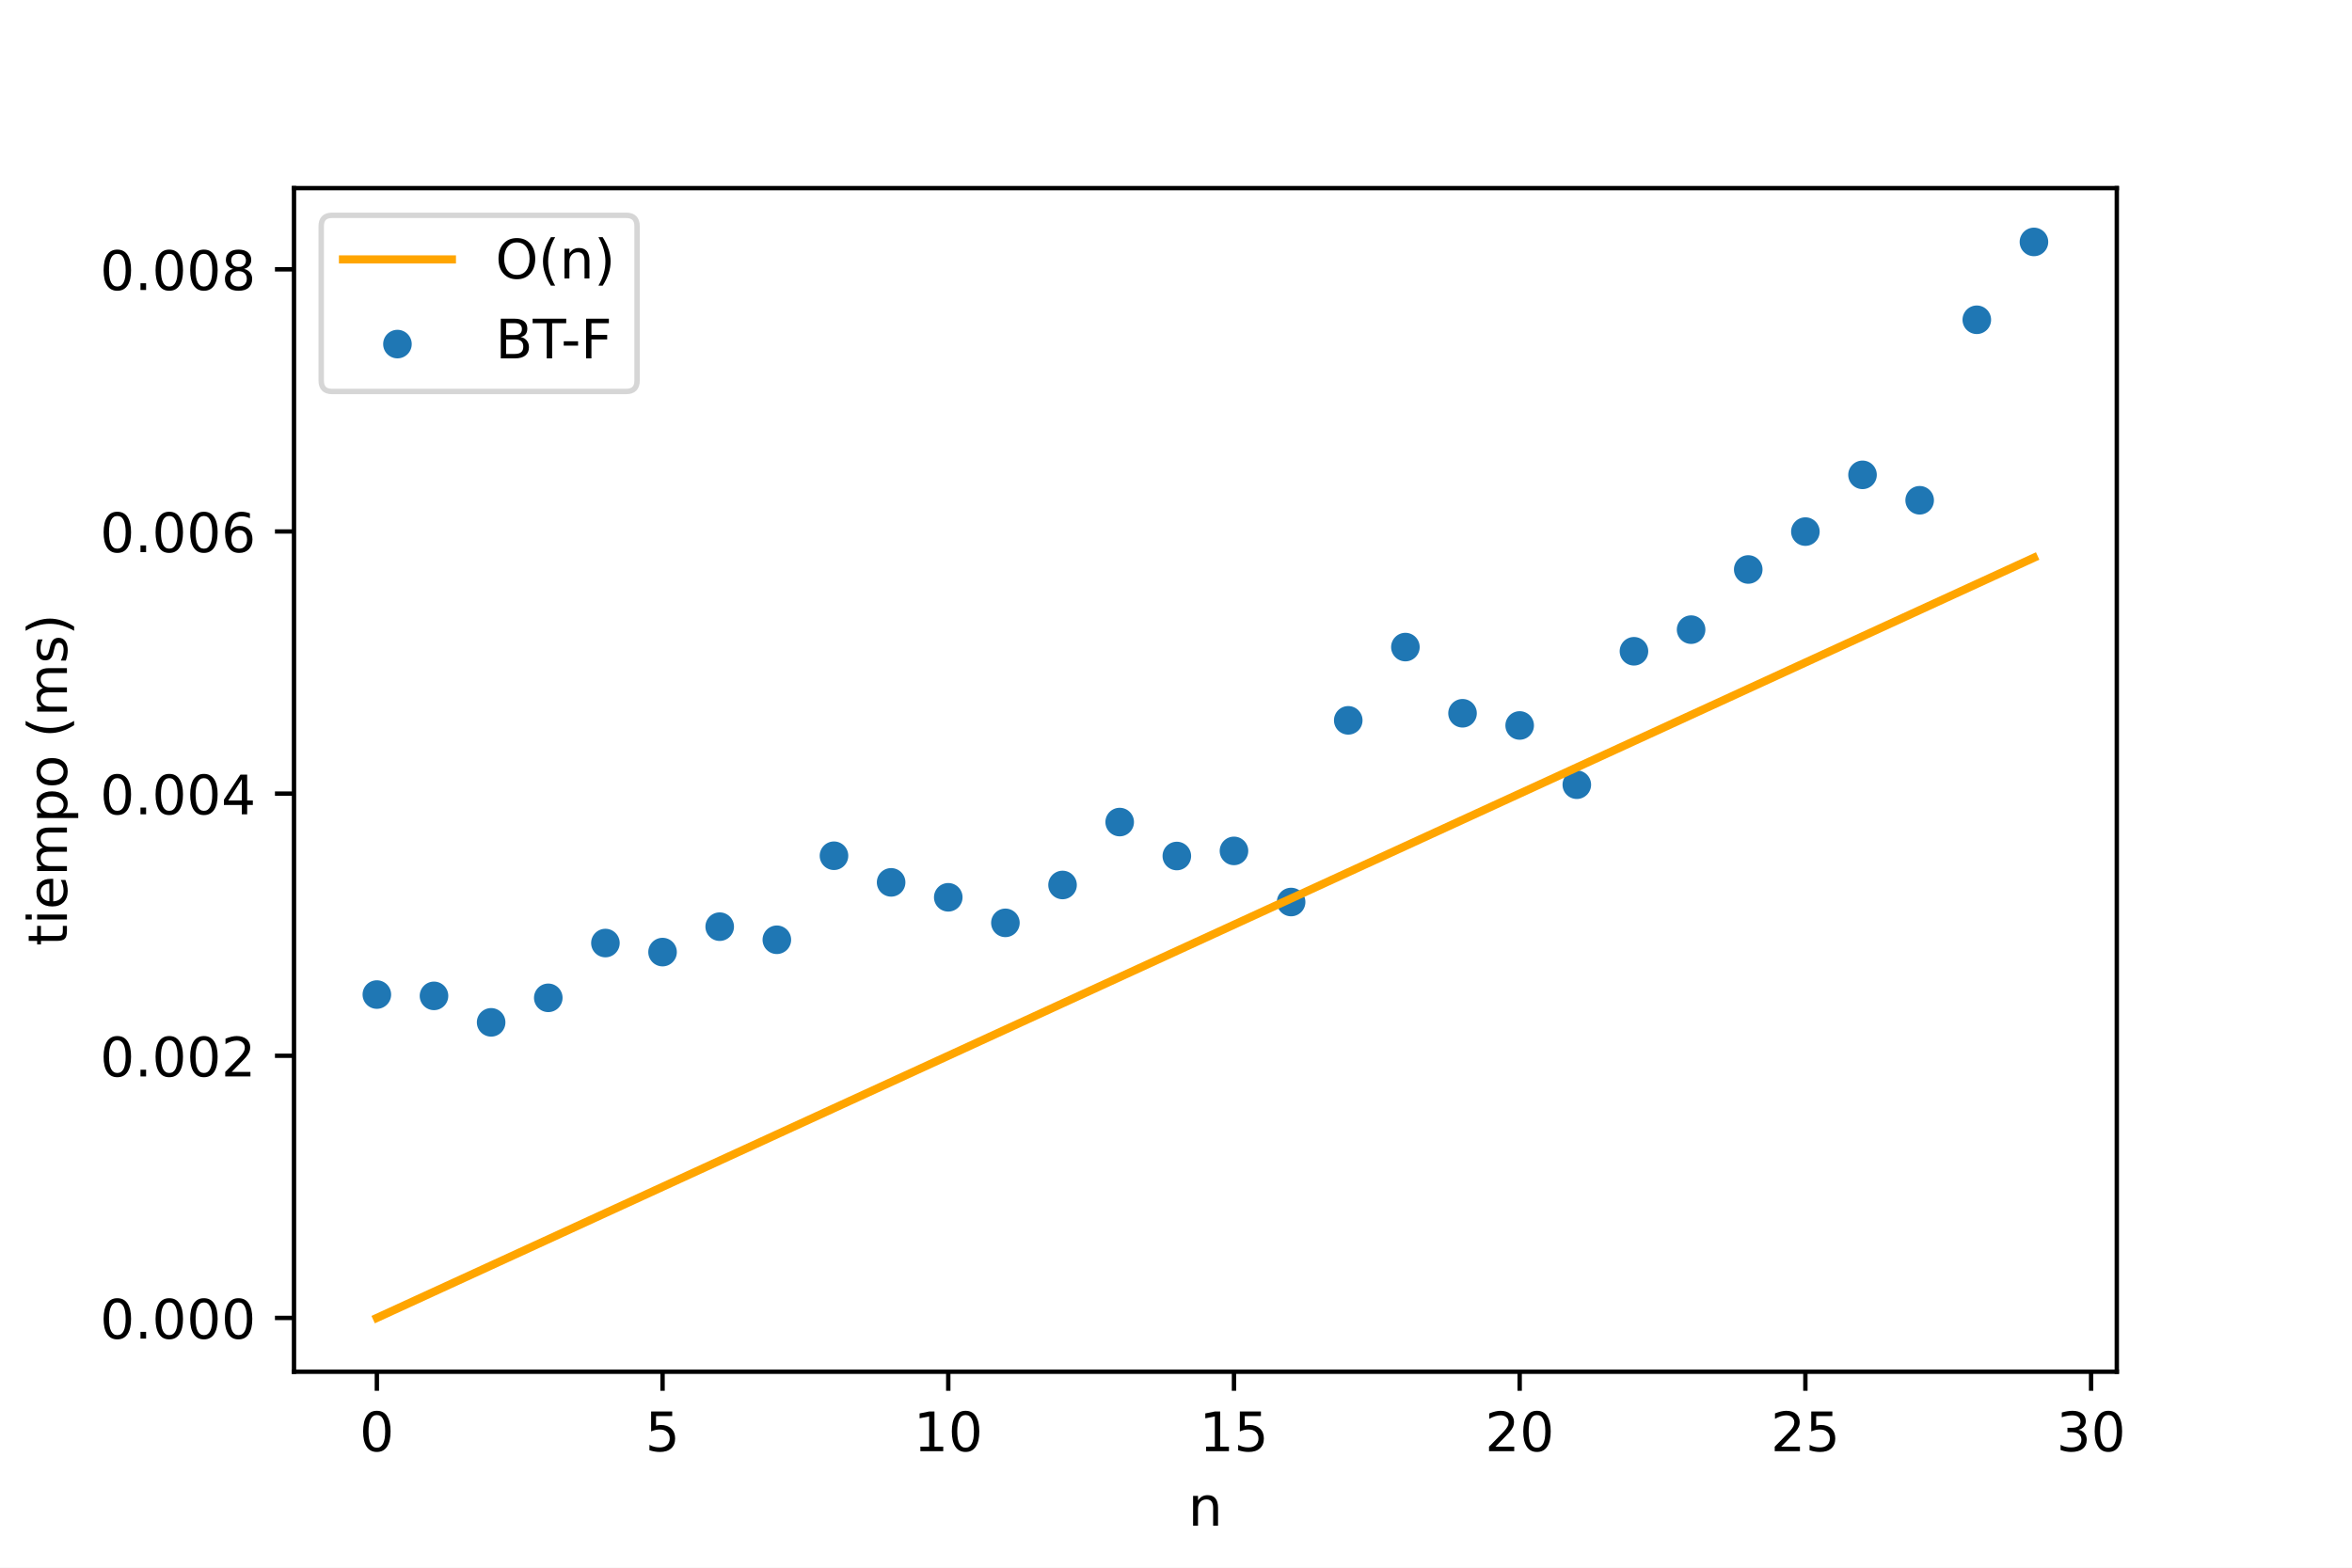
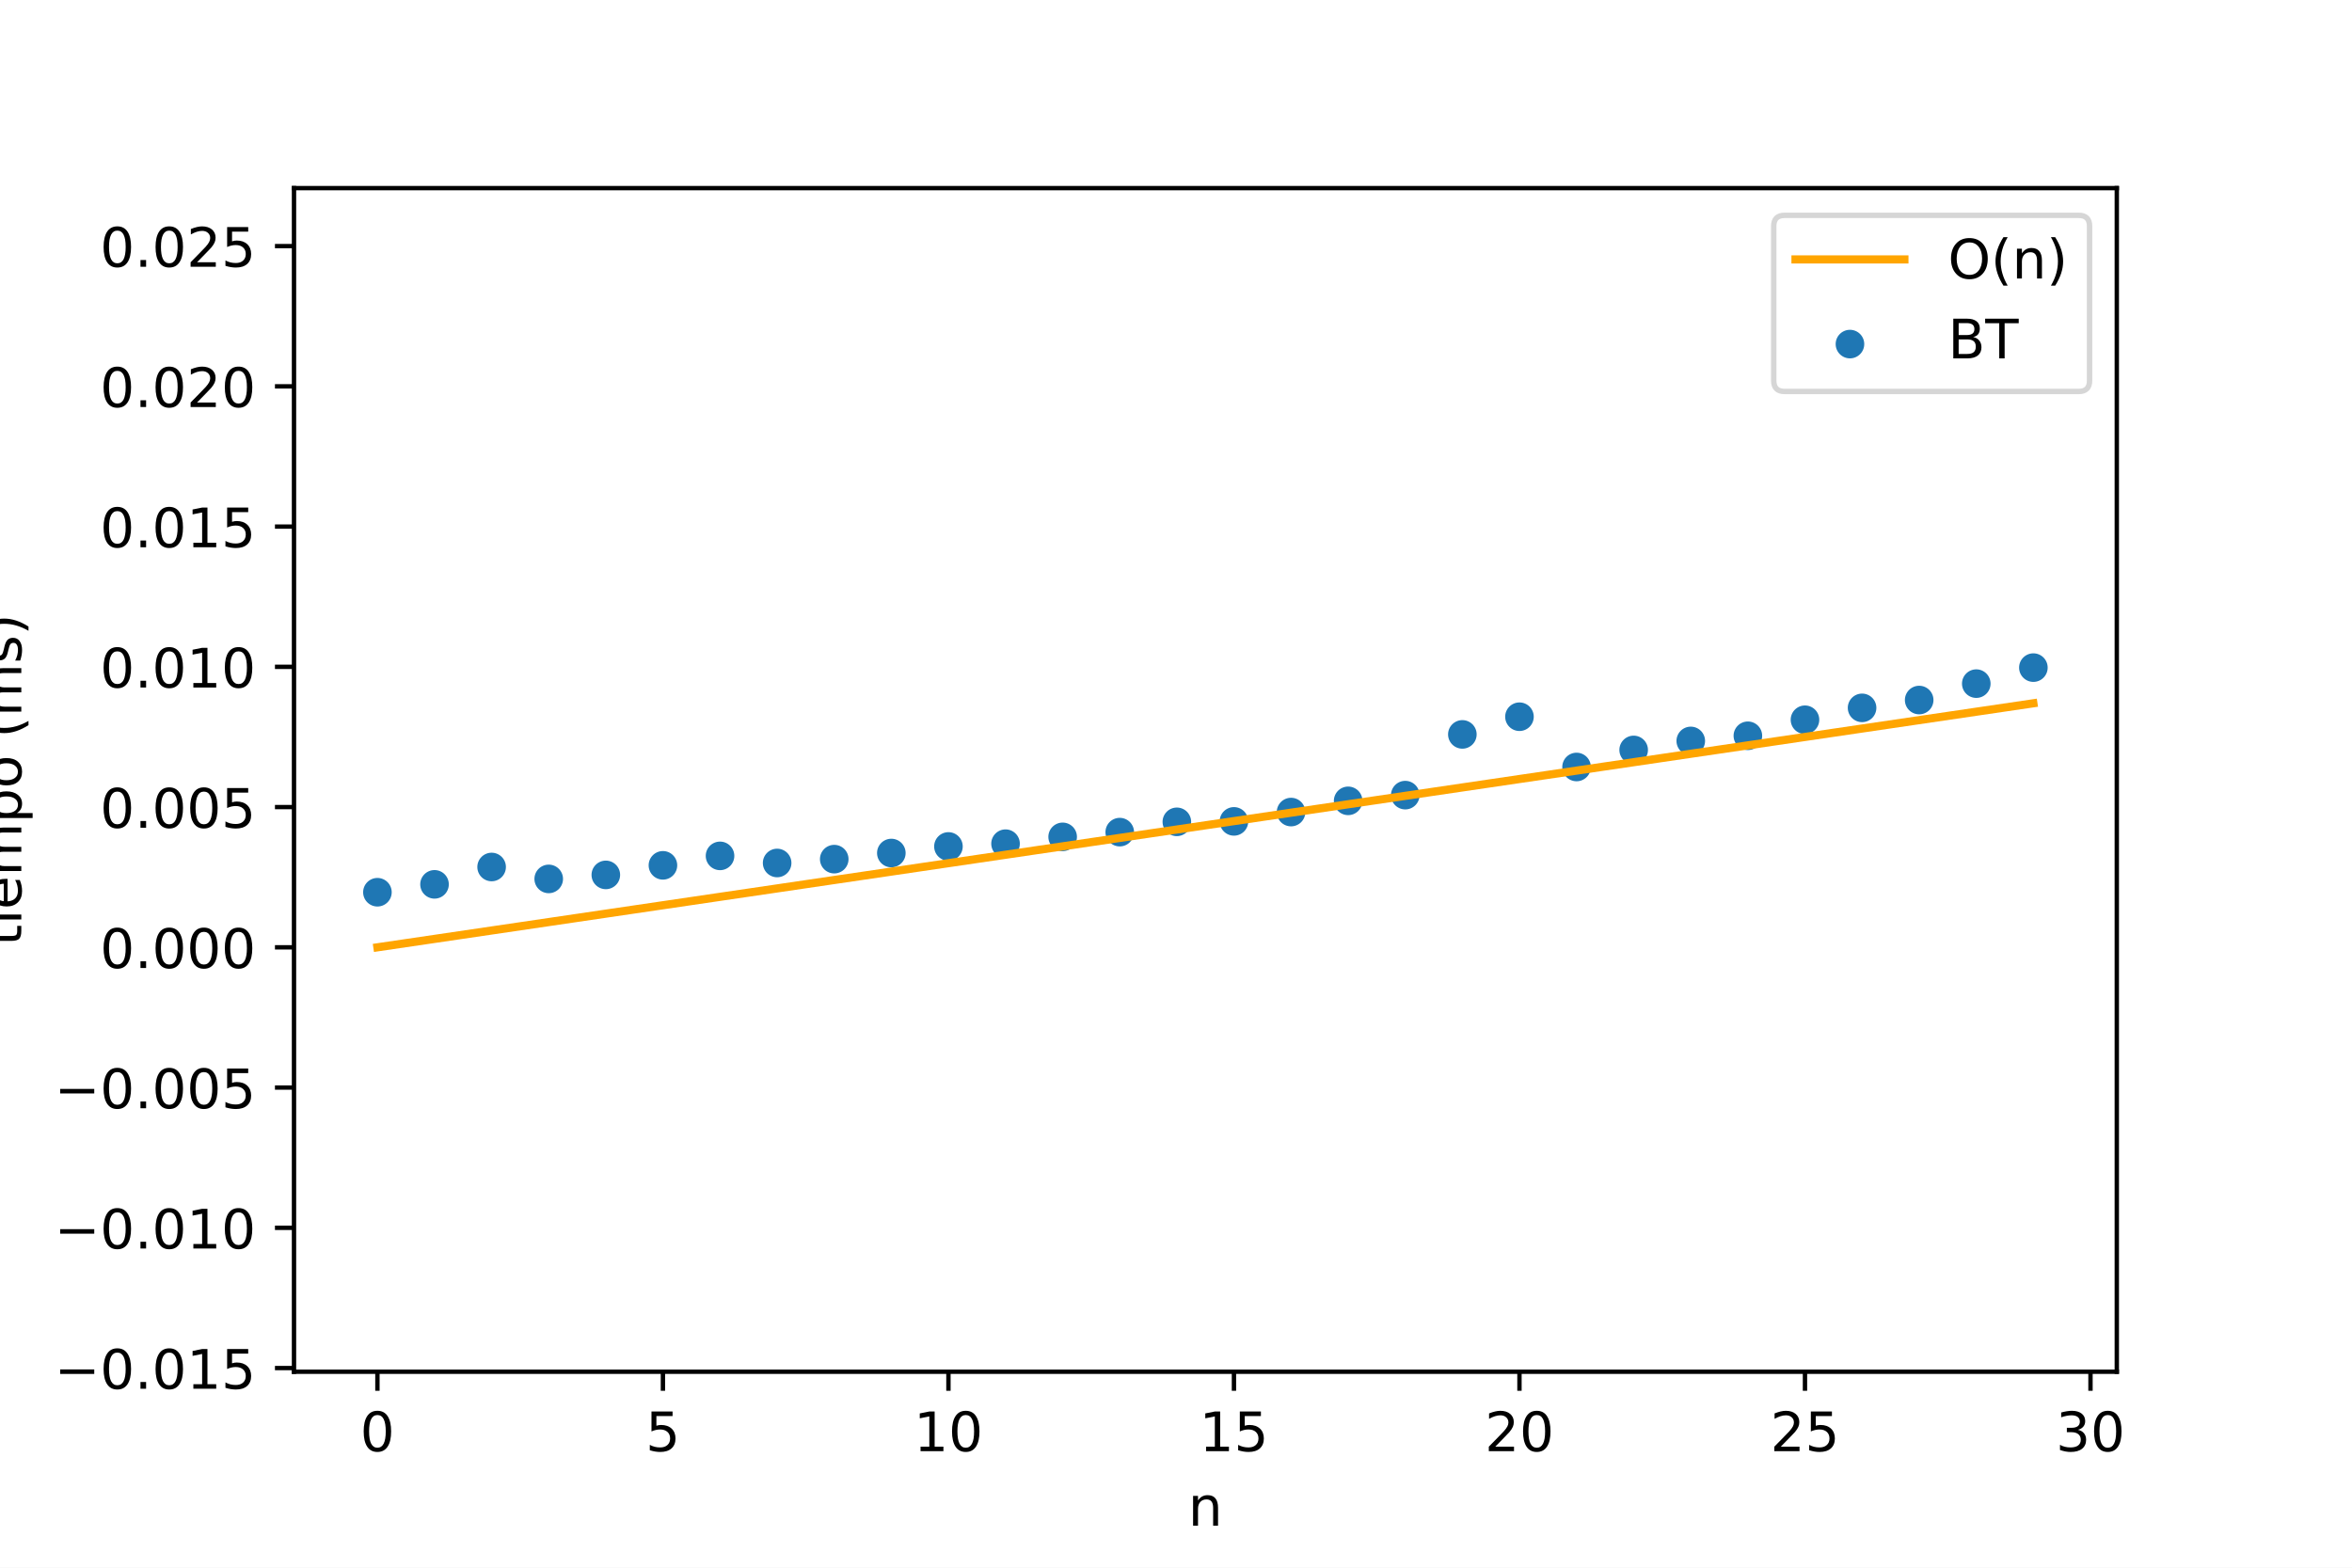
<svg xmlns="http://www.w3.org/2000/svg" xmlns:xlink="http://www.w3.org/1999/xlink" height="288pt" version="1.1" viewBox="0 0 432 288" width="432pt">
  <defs>
    <style type="text/css">
*{stroke-linecap:butt;stroke-linejoin:round;}
  </style>
  </defs>
  <g id="figure_1">
    <g id="patch_1">
      <path d="M 0 288  L 432 288  L 432 0  L 0 0  z " style="fill:#ffffff;" />
    </g>
    <g id="axes_1">
      <g id="patch_2">
        <path d="M 54 252  L 388.8 252  L 388.8 34.56  L 54 34.56  z " style="fill:#ffffff;" />
      </g>
      <g id="PathCollection_1">
        <defs>
-           <path d="M 0 3  C 0.796 3 1.559 2.684 2.121 2.121  C 2.684 1.559 3 0.796 3 0  C 3 -0.796 2.684 -1.559 2.121 -2.121  C 1.559 -2.684 0.796 -3 0 -3  C -0.796 -3 -1.559 -2.684 -2.121 -2.121  C -2.684 -1.559 -3 -0.796 -3 0  C -3 0.796 -2.684 1.559 -2.121 2.121  C -1.559 2.684 -0.796 3 0 3  z " id="mbd68d0b96a" style="stroke:#ffffff;stroke-width:0.75;" />
+           <path d="M 0 3  C 0.796 3 1.559 2.684 2.121 2.121  C 2.684 1.559 3 0.796 3 0  C 3 -0.796 2.684 -1.559 2.121 -2.121  C 1.559 -2.684 0.796 -3 0 -3  C -0.796 -3 -1.559 -2.684 -2.121 -2.121  C -2.684 -1.559 -3 -0.796 -3 0  C -3 0.796 -2.684 1.559 -2.121 2.121  C -1.559 2.684 -0.796 3 0 3  z " id="mec6b23de61" style="stroke:#ffffff;stroke-width:0.75;" />
        </defs>
-         <g clip-path="url(#p7d1273a9cf)">
-           <use style="fill:#1f77b4;stroke:#ffffff;stroke-width:0.75;" x="69.218" xlink:href="#mbd68d0b96a" y="182.711" />
-           <use style="fill:#1f77b4;stroke:#ffffff;stroke-width:0.75;" x="79.713" xlink:href="#mbd68d0b96a" y="182.952" />
-           <use style="fill:#1f77b4;stroke:#ffffff;stroke-width:0.75;" x="90.209" xlink:href="#mbd68d0b96a" y="187.816" />
-           <use style="fill:#1f77b4;stroke:#ffffff;stroke-width:0.75;" x="100.704" xlink:href="#mbd68d0b96a" y="183.313" />
-           <use style="fill:#1f77b4;stroke:#ffffff;stroke-width:0.75;" x="111.199" xlink:href="#mbd68d0b96a" y="173.248" />
-           <use style="fill:#1f77b4;stroke:#ffffff;stroke-width:0.75;" x="121.695" xlink:href="#mbd68d0b96a" y="174.909" />
-           <use style="fill:#1f77b4;stroke:#ffffff;stroke-width:0.75;" x="132.19" xlink:href="#mbd68d0b96a" y="170.238" />
-           <use style="fill:#1f77b4;stroke:#ffffff;stroke-width:0.75;" x="142.685" xlink:href="#mbd68d0b96a" y="172.646" />
-           <use style="fill:#1f77b4;stroke:#ffffff;stroke-width:0.75;" x="153.181" xlink:href="#mbd68d0b96a" y="157.21" />
-           <use style="fill:#1f77b4;stroke:#ffffff;stroke-width:0.75;" x="163.676" xlink:href="#mbd68d0b96a" y="162.099" />
-           <use style="fill:#1f77b4;stroke:#ffffff;stroke-width:0.75;" x="174.171" xlink:href="#mbd68d0b96a" y="164.844" />
-           <use style="fill:#1f77b4;stroke:#ffffff;stroke-width:0.75;" x="184.666" xlink:href="#mbd68d0b96a" y="169.539" />
-           <use style="fill:#1f77b4;stroke:#ffffff;stroke-width:0.75;" x="195.162" xlink:href="#mbd68d0b96a" y="162.58" />
-           <use style="fill:#1f77b4;stroke:#ffffff;stroke-width:0.75;" x="205.657" xlink:href="#mbd68d0b96a" y="151.022" />
-           <use style="fill:#1f77b4;stroke:#ffffff;stroke-width:0.75;" x="216.152" xlink:href="#mbd68d0b96a" y="157.258" />
-           <use style="fill:#1f77b4;stroke:#ffffff;stroke-width:0.75;" x="226.648" xlink:href="#mbd68d0b96a" y="156.319" />
-           <use style="fill:#1f77b4;stroke:#ffffff;stroke-width:0.75;" x="237.143" xlink:href="#mbd68d0b96a" y="165.711" />
-           <use style="fill:#1f77b4;stroke:#ffffff;stroke-width:0.75;" x="247.638" xlink:href="#mbd68d0b96a" y="132.336" />
-           <use style="fill:#1f77b4;stroke:#ffffff;stroke-width:0.75;" x="258.134" xlink:href="#mbd68d0b96a" y="118.875" />
-           <use style="fill:#1f77b4;stroke:#ffffff;stroke-width:0.75;" x="268.629" xlink:href="#mbd68d0b96a" y="131.035" />
-           <use style="fill:#1f77b4;stroke:#ffffff;stroke-width:0.75;" x="279.124" xlink:href="#mbd68d0b96a" y="133.275" />
-           <use style="fill:#1f77b4;stroke:#ffffff;stroke-width:0.75;" x="289.619" xlink:href="#mbd68d0b96a" y="144.159" />
-           <use style="fill:#1f77b4;stroke:#ffffff;stroke-width:0.75;" x="300.115" xlink:href="#mbd68d0b96a" y="119.645" />
-           <use style="fill:#1f77b4;stroke:#ffffff;stroke-width:0.75;" x="310.61" xlink:href="#mbd68d0b96a" y="115.672" />
-           <use style="fill:#1f77b4;stroke:#ffffff;stroke-width:0.75;" x="321.105" xlink:href="#mbd68d0b96a" y="104.62" />
-           <use style="fill:#1f77b4;stroke:#ffffff;stroke-width:0.75;" x="331.601" xlink:href="#mbd68d0b96a" y="97.66" />
-           <use style="fill:#1f77b4;stroke:#ffffff;stroke-width:0.75;" x="342.096" xlink:href="#mbd68d0b96a" y="87.234" />
-           <use style="fill:#1f77b4;stroke:#ffffff;stroke-width:0.75;" x="352.591" xlink:href="#mbd68d0b96a" y="91.905" />
-           <use style="fill:#1f77b4;stroke:#ffffff;stroke-width:0.75;" x="363.087" xlink:href="#mbd68d0b96a" y="58.747" />
-           <use style="fill:#1f77b4;stroke:#ffffff;stroke-width:0.75;" x="373.582" xlink:href="#mbd68d0b96a" y="44.444" />
+         <g clip-path="url(#p355bd112a3)">
+           <use style="fill:#1f77b4;stroke:#ffffff;stroke-width:0.75;" x="69.322" xlink:href="#mec6b23de61" y="163.912" />
+           <use style="fill:#1f77b4;stroke:#ffffff;stroke-width:0.75;" x="79.81" xlink:href="#mec6b23de61" y="162.464" />
+           <use style="fill:#1f77b4;stroke:#ffffff;stroke-width:0.75;" x="90.298" xlink:href="#mec6b23de61" y="159.275" />
+           <use style="fill:#1f77b4;stroke:#ffffff;stroke-width:0.75;" x="100.786" xlink:href="#mec6b23de61" y="161.465" />
+           <use style="fill:#1f77b4;stroke:#ffffff;stroke-width:0.75;" x="111.274" xlink:href="#mec6b23de61" y="160.728" />
+           <use style="fill:#1f77b4;stroke:#ffffff;stroke-width:0.75;" x="121.762" xlink:href="#mec6b23de61" y="158.971" />
+           <use style="fill:#1f77b4;stroke:#ffffff;stroke-width:0.75;" x="132.251" xlink:href="#mec6b23de61" y="157.234" />
+           <use style="fill:#1f77b4;stroke:#ffffff;stroke-width:0.75;" x="142.739" xlink:href="#mec6b23de61" y="158.538" />
+           <use style="fill:#1f77b4;stroke:#ffffff;stroke-width:0.75;" x="153.227" xlink:href="#mec6b23de61" y="157.832" />
+           <use style="fill:#1f77b4;stroke:#ffffff;stroke-width:0.75;" x="163.715" xlink:href="#mec6b23de61" y="156.709" />
+           <use style="fill:#1f77b4;stroke:#ffffff;stroke-width:0.75;" x="174.203" xlink:href="#mec6b23de61" y="155.503" />
+           <use style="fill:#1f77b4;stroke:#ffffff;stroke-width:0.75;" x="184.691" xlink:href="#mec6b23de61" y="154.993" />
+           <use style="fill:#1f77b4;stroke:#ffffff;stroke-width:0.75;" x="195.18" xlink:href="#mec6b23de61" y="153.74" />
+           <use style="fill:#1f77b4;stroke:#ffffff;stroke-width:0.75;" x="205.668" xlink:href="#mec6b23de61" y="152.87" />
+           <use style="fill:#1f77b4;stroke:#ffffff;stroke-width:0.75;" x="216.156" xlink:href="#mec6b23de61" y="150.978" />
+           <use style="fill:#1f77b4;stroke:#ffffff;stroke-width:0.75;" x="226.644" xlink:href="#mec6b23de61" y="150.896" />
+           <use style="fill:#1f77b4;stroke:#ffffff;stroke-width:0.75;" x="237.132" xlink:href="#mec6b23de61" y="149.185" />
+           <use style="fill:#1f77b4;stroke:#ffffff;stroke-width:0.75;" x="247.62" xlink:href="#mec6b23de61" y="147.124" />
+           <use style="fill:#1f77b4;stroke:#ffffff;stroke-width:0.75;" x="258.109" xlink:href="#mec6b23de61" y="146.073" />
+           <use style="fill:#1f77b4;stroke:#ffffff;stroke-width:0.75;" x="268.597" xlink:href="#mec6b23de61" y="134.917" />
+           <use style="fill:#1f77b4;stroke:#ffffff;stroke-width:0.75;" x="279.085" xlink:href="#mec6b23de61" y="131.67" />
+           <use style="fill:#1f77b4;stroke:#ffffff;stroke-width:0.75;" x="289.573" xlink:href="#mec6b23de61" y="140.904" />
+           <use style="fill:#1f77b4;stroke:#ffffff;stroke-width:0.75;" x="300.061" xlink:href="#mec6b23de61" y="137.772" />
+           <use style="fill:#1f77b4;stroke:#ffffff;stroke-width:0.75;" x="310.549" xlink:href="#mec6b23de61" y="136.117" />
+           <use style="fill:#1f77b4;stroke:#ffffff;stroke-width:0.75;" x="321.038" xlink:href="#mec6b23de61" y="135.169" />
+           <use style="fill:#1f77b4;stroke:#ffffff;stroke-width:0.75;" x="331.526" xlink:href="#mec6b23de61" y="132.227" />
+           <use style="fill:#1f77b4;stroke:#ffffff;stroke-width:0.75;" x="342.014" xlink:href="#mec6b23de61" y="130.042" />
+           <use style="fill:#1f77b4;stroke:#ffffff;stroke-width:0.75;" x="352.502" xlink:href="#mec6b23de61" y="128.604" />
+           <use style="fill:#1f77b4;stroke:#ffffff;stroke-width:0.75;" x="362.99" xlink:href="#mec6b23de61" y="125.59" />
+           <use style="fill:#1f77b4;stroke:#ffffff;stroke-width:0.75;" x="373.478" xlink:href="#mec6b23de61" y="122.648" />
        </g>
      </g>
      <g id="matplotlib.axis_1">
        <g id="xtick_1">
          <g id="line2d_1">
            <defs>
-               <path d="M 0 0  L 0 3.5  " id="mdf048f80eb" style="stroke:#000000;stroke-width:0.8;" />
-             </defs>
-             <g>
-               <use style="stroke:#000000;stroke-width:0.8;" x="69.218" xlink:href="#mdf048f80eb" y="252" />
+               <path d="M 0 0  L 0 3.5  " id="m0ef88d73d8" style="stroke:#000000;stroke-width:0.8;" />
+             </defs>
+             <g>
+               <use style="stroke:#000000;stroke-width:0.8;" x="69.322" xlink:href="#m0ef88d73d8" y="252" />
            </g>
          </g>
          <g id="text_1">
            <defs>
              <path d="M 31.781 66.406  Q 24.172 66.406 20.328 58.906  Q 16.5 51.422 16.5 36.375  Q 16.5 21.391 20.328 13.891  Q 24.172 6.391 31.781 6.391  Q 39.453 6.391 43.281 13.891  Q 47.125 21.391 47.125 36.375  Q 47.125 51.422 43.281 58.906  Q 39.453 66.406 31.781 66.406  z M 31.781 74.219  Q 44.047 74.219 50.516 64.516  Q 56.984 54.828 56.984 36.375  Q 56.984 17.969 50.516 8.266  Q 44.047 -1.422 31.781 -1.422  Q 19.531 -1.422 13.062 8.266  Q 6.594 17.969 6.594 36.375  Q 6.594 54.828 13.062 64.516  Q 19.531 74.219 31.781 74.219  z " id="DejaVuSans-48" />
            </defs>
-             <g transform="translate(66.03693 266.5984)scale(0.1 -0.1)">
+             <g transform="translate(66.14031 266.5984)scale(0.1 -0.1)">
              <use xlink:href="#DejaVuSans-48" />
            </g>
          </g>
        </g>
        <g id="xtick_2">
          <g id="line2d_2">
            <g>
-               <use style="stroke:#000000;stroke-width:0.8;" x="121.695" xlink:href="#mdf048f80eb" y="252" />
+               <use style="stroke:#000000;stroke-width:0.8;" x="121.762" xlink:href="#m0ef88d73d8" y="252" />
            </g>
          </g>
          <g id="text_2">
            <defs>
              <path d="M 10.797 72.906  L 49.516 72.906  L 49.516 64.594  L 19.828 64.594  L 19.828 46.734  Q 21.969 47.469 24.109 47.828  Q 26.266 48.188 28.422 48.188  Q 40.625 48.188 47.75 41.5  Q 54.891 34.812 54.891 23.391  Q 54.891 11.625 47.562 5.094  Q 40.234 -1.422 26.906 -1.422  Q 22.312 -1.422 17.547 -0.641  Q 12.797 0.141 7.719 1.703  L 7.719 11.625  Q 12.109 9.234 16.797 8.062  Q 21.484 6.891 26.703 6.891  Q 35.156 6.891 40.078 11.328  Q 45.016 15.766 45.016 23.391  Q 45.016 31 40.078 35.438  Q 35.156 39.891 26.703 39.891  Q 22.75 39.891 18.812 39.016  Q 14.891 38.141 10.797 36.281  z " id="DejaVuSans-53" />
            </defs>
-             <g transform="translate(118.5134 266.5984)scale(0.1 -0.1)">
+             <g transform="translate(118.5812 266.5984)scale(0.1 -0.1)">
              <use xlink:href="#DejaVuSans-53" />
            </g>
          </g>
        </g>
        <g id="xtick_3">
          <g id="line2d_3">
            <g>
-               <use style="stroke:#000000;stroke-width:0.8;" x="174.171" xlink:href="#mdf048f80eb" y="252" />
+               <use style="stroke:#000000;stroke-width:0.8;" x="174.203" xlink:href="#m0ef88d73d8" y="252" />
            </g>
          </g>
          <g id="text_3">
            <defs>
              <path d="M 12.406 8.297  L 28.516 8.297  L 28.516 63.922  L 10.984 60.406  L 10.984 69.391  L 28.422 72.906  L 38.281 72.906  L 38.281 8.297  L 54.391 8.297  L 54.391 0  L 12.406 0  z " id="DejaVuSans-49" />
            </defs>
-             <g transform="translate(167.8087 266.5984)scale(0.1 -0.1)">
+             <g transform="translate(167.8407 266.5984)scale(0.1 -0.1)">
              <use xlink:href="#DejaVuSans-49" />
              <use x="63.623" xlink:href="#DejaVuSans-48" />
            </g>
          </g>
        </g>
        <g id="xtick_4">
          <g id="line2d_4">
            <g>
-               <use style="stroke:#000000;stroke-width:0.8;" x="226.648" xlink:href="#mdf048f80eb" y="252" />
+               <use style="stroke:#000000;stroke-width:0.8;" x="226.644" xlink:href="#m0ef88d73d8" y="252" />
            </g>
          </g>
          <g id="text_4">
-             <g transform="translate(220.2851 266.5984)scale(0.1 -0.1)">
+             <g transform="translate(220.2816 266.5984)scale(0.1 -0.1)">
              <use xlink:href="#DejaVuSans-49" />
              <use x="63.623" xlink:href="#DejaVuSans-53" />
            </g>
          </g>
        </g>
        <g id="xtick_5">
          <g id="line2d_5">
            <g>
-               <use style="stroke:#000000;stroke-width:0.8;" x="279.124" xlink:href="#mdf048f80eb" y="252" />
+               <use style="stroke:#000000;stroke-width:0.8;" x="279.085" xlink:href="#m0ef88d73d8" y="252" />
            </g>
          </g>
          <g id="text_5">
            <defs>
              <path d="M 19.188 8.297  L 53.609 8.297  L 53.609 0  L 7.328 0  L 7.328 8.297  Q 12.938 14.109 22.625 23.891  Q 32.328 33.688 34.812 36.531  Q 39.547 41.844 41.422 45.531  Q 43.312 49.219 43.312 52.781  Q 43.312 58.594 39.234 62.25  Q 35.156 65.922 28.609 65.922  Q 23.969 65.922 18.812 64.312  Q 13.672 62.703 7.812 59.422  L 7.812 69.391  Q 13.766 71.781 18.938 73  Q 24.125 74.219 28.422 74.219  Q 39.75 74.219 46.484 68.547  Q 53.219 62.891 53.219 53.422  Q 53.219 48.922 51.531 44.891  Q 49.859 40.875 45.406 35.406  Q 44.188 33.984 37.641 27.219  Q 31.109 20.453 19.188 8.297  z " id="DejaVuSans-50" />
            </defs>
-             <g transform="translate(272.7616 266.5984)scale(0.1 -0.1)">
+             <g transform="translate(272.7224 266.5984)scale(0.1 -0.1)">
              <use xlink:href="#DejaVuSans-50" />
              <use x="63.623" xlink:href="#DejaVuSans-48" />
            </g>
          </g>
        </g>
        <g id="xtick_6">
          <g id="line2d_6">
            <g>
-               <use style="stroke:#000000;stroke-width:0.8;" x="331.601" xlink:href="#mdf048f80eb" y="252" />
+               <use style="stroke:#000000;stroke-width:0.8;" x="331.526" xlink:href="#m0ef88d73d8" y="252" />
            </g>
          </g>
          <g id="text_6">
-             <g transform="translate(325.2381 266.5984)scale(0.1 -0.1)">
+             <g transform="translate(325.1633 266.5984)scale(0.1 -0.1)">
              <use xlink:href="#DejaVuSans-50" />
              <use x="63.623" xlink:href="#DejaVuSans-53" />
            </g>
          </g>
        </g>
        <g id="xtick_7">
          <g id="line2d_7">
            <g>
-               <use style="stroke:#000000;stroke-width:0.8;" x="384.077" xlink:href="#mdf048f80eb" y="252" />
+               <use style="stroke:#000000;stroke-width:0.8;" x="383.967" xlink:href="#m0ef88d73d8" y="252" />
            </g>
          </g>
          <g id="text_7">
            <defs>
              <path d="M 40.578 39.312  Q 47.656 37.797 51.625 33  Q 55.609 28.219 55.609 21.188  Q 55.609 10.406 48.188 4.484  Q 40.766 -1.422 27.094 -1.422  Q 22.516 -1.422 17.656 -0.516  Q 12.797 0.391 7.625 2.203  L 7.625 11.719  Q 11.719 9.328 16.594 8.109  Q 21.484 6.891 26.812 6.891  Q 36.078 6.891 40.938 10.547  Q 45.797 14.203 45.797 21.188  Q 45.797 27.641 41.281 31.266  Q 36.766 34.906 28.719 34.906  L 20.219 34.906  L 20.219 43.016  L 29.109 43.016  Q 36.375 43.016 40.234 45.922  Q 44.094 48.828 44.094 54.297  Q 44.094 59.906 40.109 62.906  Q 36.141 65.922 28.719 65.922  Q 24.656 65.922 20.016 65.031  Q 15.375 64.156 9.812 62.312  L 9.812 71.094  Q 15.438 72.656 20.344 73.438  Q 25.25 74.219 29.594 74.219  Q 40.828 74.219 47.359 69.109  Q 53.906 64.016 53.906 55.328  Q 53.906 49.266 50.438 45.094  Q 46.969 40.922 40.578 39.312  z " id="DejaVuSans-51" />
            </defs>
-             <g transform="translate(377.7146 266.5984)scale(0.1 -0.1)">
+             <g transform="translate(377.6041 266.5984)scale(0.1 -0.1)">
              <use xlink:href="#DejaVuSans-51" />
              <use x="63.623" xlink:href="#DejaVuSans-48" />
            </g>
          </g>
        </g>
        <g id="text_8">
          <defs>
            <path d="M 54.891 33.016  L 54.891 0  L 45.906 0  L 45.906 32.719  Q 45.906 40.484 42.875 44.328  Q 39.844 48.188 33.797 48.188  Q 26.516 48.188 22.312 43.547  Q 18.109 38.922 18.109 30.906  L 18.109 0  L 9.078 0  L 9.078 54.688  L 18.109 54.688  L 18.109 46.188  Q 21.344 51.125 25.703 53.562  Q 30.078 56 35.797 56  Q 45.219 56 50.047 50.172  Q 54.891 44.344 54.891 33.016  z " id="DejaVuSans-110" />
          </defs>
          <g transform="translate(218.2312 280.2766)scale(0.1 -0.1)">
            <use xlink:href="#DejaVuSans-110" />
          </g>
        </g>
      </g>
      <g id="matplotlib.axis_2">
        <g id="ytick_1">
          <g id="line2d_8">
            <defs>
-               <path d="M 0 0  L -3.5 0  " id="m05067e086c" style="stroke:#000000;stroke-width:0.8;" />
-             </defs>
-             <g>
-               <use style="stroke:#000000;stroke-width:0.8;" x="54" xlink:href="#m05067e086c" y="242.116" />
+               <path d="M 0 0  L -3.5 0  " id="m12989a726f" style="stroke:#000000;stroke-width:0.8;" />
+             </defs>
+             <g>
+               <use style="stroke:#000000;stroke-width:0.8;" x="54" xlink:href="#m12989a726f" y="251.327" />
            </g>
          </g>
          <g id="text_9">
            <defs>
+               <path d="M 10.594 35.5  L 73.188 35.5  L 73.188 27.203  L 10.594 27.203  z " id="DejaVuSans-8722" />
              <path d="M 10.688 12.406  L 21 12.406  L 21 0  L 10.688 0  z " id="DejaVuSans-46" />
            </defs>
-             <g transform="translate(18.37187 245.9156)scale(0.1 -0.1)">
+             <g transform="translate(9.992188 255.1259)scale(0.1 -0.1)">
+               <use xlink:href="#DejaVuSans-8722" />
+               <use x="83.789" xlink:href="#DejaVuSans-48" />
+               <use x="147.412" xlink:href="#DejaVuSans-46" />
+               <use x="179.199" xlink:href="#DejaVuSans-48" />
+               <use x="242.822" xlink:href="#DejaVuSans-49" />
+               <use x="306.445" xlink:href="#DejaVuSans-53" />
+             </g>
+           </g>
+         </g>
+         <g id="ytick_2">
+           <g id="line2d_9">
+             <g>
+               <use style="stroke:#000000;stroke-width:0.8;" x="54" xlink:href="#m12989a726f" y="225.562" />
+             </g>
+           </g>
+           <g id="text_10">
+             <g transform="translate(9.992188 229.3613)scale(0.1 -0.1)">
+               <use xlink:href="#DejaVuSans-8722" />
+               <use x="83.789" xlink:href="#DejaVuSans-48" />
+               <use x="147.412" xlink:href="#DejaVuSans-46" />
+               <use x="179.199" xlink:href="#DejaVuSans-48" />
+               <use x="242.822" xlink:href="#DejaVuSans-49" />
+               <use x="306.445" xlink:href="#DejaVuSans-48" />
+             </g>
+           </g>
+         </g>
+         <g id="ytick_3">
+           <g id="line2d_10">
+             <g>
+               <use style="stroke:#000000;stroke-width:0.8;" x="54" xlink:href="#m12989a726f" y="199.797" />
+             </g>
+           </g>
+           <g id="text_11">
+             <g transform="translate(9.992188 203.5966)scale(0.1 -0.1)">
+               <use xlink:href="#DejaVuSans-8722" />
+               <use x="83.789" xlink:href="#DejaVuSans-48" />
+               <use x="147.412" xlink:href="#DejaVuSans-46" />
+               <use x="179.199" xlink:href="#DejaVuSans-48" />
+               <use x="242.822" xlink:href="#DejaVuSans-48" />
+               <use x="306.445" xlink:href="#DejaVuSans-53" />
+             </g>
+           </g>
+         </g>
+         <g id="ytick_4">
+           <g id="line2d_11">
+             <g>
+               <use style="stroke:#000000;stroke-width:0.8;" x="54" xlink:href="#m12989a726f" y="174.033" />
+             </g>
+           </g>
+           <g id="text_12">
+             <g transform="translate(18.37187 177.8319)scale(0.1 -0.1)">
              <use xlink:href="#DejaVuSans-48" />
              <use x="63.623" xlink:href="#DejaVuSans-46" />
              <use x="95.41" xlink:href="#DejaVuSans-48" />
              <use x="159.033" xlink:href="#DejaVuSans-48" />
              <use x="222.656" xlink:href="#DejaVuSans-48" />
            </g>
          </g>
        </g>
-         <g id="ytick_2">
-           <g id="line2d_9">
-             <g>
-               <use style="stroke:#000000;stroke-width:0.8;" x="54" xlink:href="#m05067e086c" y="193.956" />
-             </g>
-           </g>
-           <g id="text_10">
-             <g transform="translate(18.37187 197.7556)scale(0.1 -0.1)">
-               <use xlink:href="#DejaVuSans-48" />
-               <use x="63.623" xlink:href="#DejaVuSans-46" />
-               <use x="95.41" xlink:href="#DejaVuSans-48" />
-               <use x="159.033" xlink:href="#DejaVuSans-48" />
-               <use x="222.656" xlink:href="#DejaVuSans-50" />
-             </g>
-           </g>
-         </g>
-         <g id="ytick_3">
-           <g id="line2d_10">
-             <g>
-               <use style="stroke:#000000;stroke-width:0.8;" x="54" xlink:href="#m05067e086c" y="145.796" />
-             </g>
-           </g>
-           <g id="text_11">
-             <defs>
-               <path d="M 37.797 64.312  L 12.891 25.391  L 37.797 25.391  z M 35.203 72.906  L 47.609 72.906  L 47.609 25.391  L 58.016 25.391  L 58.016 17.188  L 47.609 17.188  L 47.609 0  L 37.797 0  L 37.797 17.188  L 4.891 17.188  L 4.891 26.703  z " id="DejaVuSans-52" />
-             </defs>
-             <g transform="translate(18.37187 149.5956)scale(0.1 -0.1)">
-               <use xlink:href="#DejaVuSans-48" />
-               <use x="63.623" xlink:href="#DejaVuSans-46" />
-               <use x="95.41" xlink:href="#DejaVuSans-48" />
-               <use x="159.033" xlink:href="#DejaVuSans-48" />
-               <use x="222.656" xlink:href="#DejaVuSans-52" />
-             </g>
-           </g>
-         </g>
-         <g id="ytick_4">
-           <g id="line2d_11">
-             <g>
-               <use style="stroke:#000000;stroke-width:0.8;" x="54" xlink:href="#m05067e086c" y="97.636" />
-             </g>
-           </g>
-           <g id="text_12">
-             <defs>
-               <path d="M 33.016 40.375  Q 26.375 40.375 22.484 35.828  Q 18.609 31.297 18.609 23.391  Q 18.609 15.531 22.484 10.953  Q 26.375 6.391 33.016 6.391  Q 39.656 6.391 43.531 10.953  Q 47.406 15.531 47.406 23.391  Q 47.406 31.297 43.531 35.828  Q 39.656 40.375 33.016 40.375  z M 52.594 71.297  L 52.594 62.312  Q 48.875 64.062 45.094 64.984  Q 41.312 65.922 37.594 65.922  Q 27.828 65.922 22.672 59.328  Q 17.531 52.734 16.797 39.406  Q 19.672 43.656 24.016 45.922  Q 28.375 48.188 33.594 48.188  Q 44.578 48.188 50.953 41.516  Q 57.328 34.859 57.328 23.391  Q 57.328 12.156 50.688 5.359  Q 44.047 -1.422 33.016 -1.422  Q 20.359 -1.422 13.672 8.266  Q 6.984 17.969 6.984 36.375  Q 6.984 53.656 15.188 63.938  Q 23.391 74.219 37.203 74.219  Q 40.922 74.219 44.703 73.484  Q 48.484 72.75 52.594 71.297  z " id="DejaVuSans-54" />
-             </defs>
-             <g transform="translate(18.37187 101.4356)scale(0.1 -0.1)">
-               <use xlink:href="#DejaVuSans-48" />
-               <use x="63.623" xlink:href="#DejaVuSans-46" />
-               <use x="95.41" xlink:href="#DejaVuSans-48" />
-               <use x="159.033" xlink:href="#DejaVuSans-48" />
-               <use x="222.656" xlink:href="#DejaVuSans-54" />
-             </g>
-           </g>
-         </g>
        <g id="ytick_5">
          <g id="line2d_12">
            <g>
-               <use style="stroke:#000000;stroke-width:0.8;" x="54" xlink:href="#m05067e086c" y="49.476" />
+               <use style="stroke:#000000;stroke-width:0.8;" x="54" xlink:href="#m12989a726f" y="148.268" />
            </g>
          </g>
          <g id="text_13">
-             <defs>
-               <path d="M 31.781 34.625  Q 24.75 34.625 20.719 30.859  Q 16.703 27.094 16.703 20.516  Q 16.703 13.922 20.719 10.156  Q 24.75 6.391 31.781 6.391  Q 38.812 6.391 42.859 10.172  Q 46.922 13.969 46.922 20.516  Q 46.922 27.094 42.891 30.859  Q 38.875 34.625 31.781 34.625  z M 21.922 38.812  Q 15.578 40.375 12.031 44.719  Q 8.5 49.078 8.5 55.328  Q 8.5 64.062 14.719 69.141  Q 20.953 74.219 31.781 74.219  Q 42.672 74.219 48.875 69.141  Q 55.078 64.062 55.078 55.328  Q 55.078 49.078 51.531 44.719  Q 48 40.375 41.703 38.812  Q 48.828 37.156 52.797 32.312  Q 56.781 27.484 56.781 20.516  Q 56.781 9.906 50.312 4.234  Q 43.844 -1.422 31.781 -1.422  Q 19.734 -1.422 13.25 4.234  Q 6.781 9.906 6.781 20.516  Q 6.781 27.484 10.781 32.312  Q 14.797 37.156 21.922 38.812  z M 18.312 54.391  Q 18.312 48.734 21.844 45.562  Q 25.391 42.391 31.781 42.391  Q 38.141 42.391 41.719 45.562  Q 45.312 48.734 45.312 54.391  Q 45.312 60.062 41.719 63.234  Q 38.141 66.406 31.781 66.406  Q 25.391 66.406 21.844 63.234  Q 18.312 60.062 18.312 54.391  z " id="DejaVuSans-56" />
-             </defs>
-             <g transform="translate(18.37187 53.27558)scale(0.1 -0.1)">
+             <g transform="translate(18.37187 152.0673)scale(0.1 -0.1)">
              <use xlink:href="#DejaVuSans-48" />
              <use x="63.623" xlink:href="#DejaVuSans-46" />
              <use x="95.41" xlink:href="#DejaVuSans-48" />
              <use x="159.033" xlink:href="#DejaVuSans-48" />
-               <use x="222.656" xlink:href="#DejaVuSans-56" />
-             </g>
-           </g>
-         </g>
-         <g id="text_14">
+               <use x="222.656" xlink:href="#DejaVuSans-53" />
+             </g>
+           </g>
+         </g>
+         <g id="ytick_6">
+           <g id="line2d_13">
+             <g>
+               <use style="stroke:#000000;stroke-width:0.8;" x="54" xlink:href="#m12989a726f" y="122.503" />
+             </g>
+           </g>
+           <g id="text_14">
+             <g transform="translate(18.37187 126.3026)scale(0.1 -0.1)">
+               <use xlink:href="#DejaVuSans-48" />
+               <use x="63.623" xlink:href="#DejaVuSans-46" />
+               <use x="95.41" xlink:href="#DejaVuSans-48" />
+               <use x="159.033" xlink:href="#DejaVuSans-49" />
+               <use x="222.656" xlink:href="#DejaVuSans-48" />
+             </g>
+           </g>
+         </g>
+         <g id="ytick_7">
+           <g id="line2d_14">
+             <g>
+               <use style="stroke:#000000;stroke-width:0.8;" x="54" xlink:href="#m12989a726f" y="96.739" />
+             </g>
+           </g>
+           <g id="text_15">
+             <g transform="translate(18.37187 100.5379)scale(0.1 -0.1)">
+               <use xlink:href="#DejaVuSans-48" />
+               <use x="63.623" xlink:href="#DejaVuSans-46" />
+               <use x="95.41" xlink:href="#DejaVuSans-48" />
+               <use x="159.033" xlink:href="#DejaVuSans-49" />
+               <use x="222.656" xlink:href="#DejaVuSans-53" />
+             </g>
+           </g>
+         </g>
+         <g id="ytick_8">
+           <g id="line2d_15">
+             <g>
+               <use style="stroke:#000000;stroke-width:0.8;" x="54" xlink:href="#m12989a726f" y="70.974" />
+             </g>
+           </g>
+           <g id="text_16">
+             <g transform="translate(18.37187 74.77325)scale(0.1 -0.1)">
+               <use xlink:href="#DejaVuSans-48" />
+               <use x="63.623" xlink:href="#DejaVuSans-46" />
+               <use x="95.41" xlink:href="#DejaVuSans-48" />
+               <use x="159.033" xlink:href="#DejaVuSans-50" />
+               <use x="222.656" xlink:href="#DejaVuSans-48" />
+             </g>
+           </g>
+         </g>
+         <g id="ytick_9">
+           <g id="line2d_16">
+             <g>
+               <use style="stroke:#000000;stroke-width:0.8;" x="54" xlink:href="#m12989a726f" y="45.209" />
+             </g>
+           </g>
+           <g id="text_17">
+             <g transform="translate(18.37187 49.00858)scale(0.1 -0.1)">
+               <use xlink:href="#DejaVuSans-48" />
+               <use x="63.623" xlink:href="#DejaVuSans-46" />
+               <use x="95.41" xlink:href="#DejaVuSans-48" />
+               <use x="159.033" xlink:href="#DejaVuSans-50" />
+               <use x="222.656" xlink:href="#DejaVuSans-53" />
+             </g>
+           </g>
+         </g>
+         <g id="text_18">
          <defs>
            <path d="M 18.312 70.219  L 18.312 54.688  L 36.812 54.688  L 36.812 47.703  L 18.312 47.703  L 18.312 18.016  Q 18.312 11.328 20.141 9.422  Q 21.969 7.516 27.594 7.516  L 36.812 7.516  L 36.812 0  L 27.594 0  Q 17.188 0 13.234 3.875  Q 9.281 7.766 9.281 18.016  L 9.281 47.703  L 2.688 47.703  L 2.688 54.688  L 9.281 54.688  L 9.281 70.219  z " id="DejaVuSans-116" />
            <path d="M 9.422 54.688  L 18.406 54.688  L 18.406 0  L 9.422 0  z M 9.422 75.984  L 18.406 75.984  L 18.406 64.594  L 9.422 64.594  z " id="DejaVuSans-105" />
            <path d="M 56.203 29.594  L 56.203 25.203  L 14.891 25.203  Q 15.484 15.922 20.484 11.062  Q 25.484 6.203 34.422 6.203  Q 39.594 6.203 44.453 7.469  Q 49.312 8.734 54.109 11.281  L 54.109 2.781  Q 49.266 0.734 44.188 -0.344  Q 39.109 -1.422 33.891 -1.422  Q 20.797 -1.422 13.156 6.188  Q 5.516 13.812 5.516 26.812  Q 5.516 40.234 12.766 48.109  Q 20.016 56 32.328 56  Q 43.359 56 49.781 48.891  Q 56.203 41.797 56.203 29.594  z M 47.219 32.234  Q 47.125 39.594 43.094 43.984  Q 39.062 48.391 32.422 48.391  Q 24.906 48.391 20.391 44.141  Q 15.875 39.891 15.188 32.172  z " id="DejaVuSans-101" />
            <path d="M 52 44.188  Q 55.375 50.25 60.062 53.125  Q 64.75 56 71.094 56  Q 79.641 56 84.281 50.016  Q 88.922 44.047 88.922 33.016  L 88.922 0  L 79.891 0  L 79.891 32.719  Q 79.891 40.578 77.094 44.375  Q 74.312 48.188 68.609 48.188  Q 61.625 48.188 57.562 43.547  Q 53.516 38.922 53.516 30.906  L 53.516 0  L 44.484 0  L 44.484 32.719  Q 44.484 40.625 41.703 44.406  Q 38.922 48.188 33.109 48.188  Q 26.219 48.188 22.156 43.531  Q 18.109 38.875 18.109 30.906  L 18.109 0  L 9.078 0  L 9.078 54.688  L 18.109 54.688  L 18.109 46.188  Q 21.188 51.219 25.484 53.609  Q 29.781 56 35.688 56  Q 41.656 56 45.828 52.969  Q 50 49.953 52 44.188  z " id="DejaVuSans-109" />
            <path d="M 18.109 8.203  L 18.109 -20.797  L 9.078 -20.797  L 9.078 54.688  L 18.109 54.688  L 18.109 46.391  Q 20.953 51.266 25.266 53.625  Q 29.594 56 35.594 56  Q 45.562 56 51.781 48.094  Q 58.016 40.188 58.016 27.297  Q 58.016 14.406 51.781 6.484  Q 45.562 -1.422 35.594 -1.422  Q 29.594 -1.422 25.266 0.953  Q 20.953 3.328 18.109 8.203  z M 48.688 27.297  Q 48.688 37.203 44.609 42.844  Q 40.531 48.484 33.406 48.484  Q 26.266 48.484 22.188 42.844  Q 18.109 37.203 18.109 27.297  Q 18.109 17.391 22.188 11.75  Q 26.266 6.109 33.406 6.109  Q 40.531 6.109 44.609 11.75  Q 48.688 17.391 48.688 27.297  z " id="DejaVuSans-112" />
            <path d="M 30.609 48.391  Q 23.391 48.391 19.188 42.75  Q 14.984 37.109 14.984 27.297  Q 14.984 17.484 19.156 11.844  Q 23.344 6.203 30.609 6.203  Q 37.797 6.203 41.984 11.859  Q 46.188 17.531 46.188 27.297  Q 46.188 37.016 41.984 42.703  Q 37.797 48.391 30.609 48.391  z M 30.609 56  Q 42.328 56 49.016 48.375  Q 55.719 40.766 55.719 27.297  Q 55.719 13.875 49.016 6.219  Q 42.328 -1.422 30.609 -1.422  Q 18.844 -1.422 12.172 6.219  Q 5.516 13.875 5.516 27.297  Q 5.516 40.766 12.172 48.375  Q 18.844 56 30.609 56  z " id="DejaVuSans-111" />
            <path id="DejaVuSans-32" />
            <path d="M 31 75.875  Q 24.469 64.656 21.281 53.656  Q 18.109 42.672 18.109 31.391  Q 18.109 20.125 21.312 9.062  Q 24.516 -2 31 -13.188  L 23.188 -13.188  Q 15.875 -1.703 12.234 9.375  Q 8.594 20.453 8.594 31.391  Q 8.594 42.281 12.203 53.312  Q 15.828 64.359 23.188 75.875  z " id="DejaVuSans-40" />
            <path d="M 44.281 53.078  L 44.281 44.578  Q 40.484 46.531 36.375 47.5  Q 32.281 48.484 27.875 48.484  Q 21.188 48.484 17.844 46.438  Q 14.5 44.391 14.5 40.281  Q 14.5 37.156 16.891 35.375  Q 19.281 33.594 26.516 31.984  L 29.594 31.297  Q 39.156 29.25 43.188 25.516  Q 47.219 21.781 47.219 15.094  Q 47.219 7.469 41.188 3.016  Q 35.156 -1.422 24.609 -1.422  Q 20.219 -1.422 15.453 -0.562  Q 10.688 0.297 5.422 2  L 5.422 11.281  Q 10.406 8.688 15.234 7.391  Q 20.062 6.109 24.812 6.109  Q 31.156 6.109 34.562 8.281  Q 37.984 10.453 37.984 14.406  Q 37.984 18.062 35.516 20.016  Q 33.062 21.969 24.703 23.781  L 21.578 24.516  Q 13.234 26.266 9.516 29.906  Q 5.812 33.547 5.812 39.891  Q 5.812 47.609 11.281 51.797  Q 16.75 56 26.812 56  Q 31.781 56 36.172 55.266  Q 40.578 54.547 44.281 53.078  z " id="DejaVuSans-115" />
            <path d="M 8.016 75.875  L 15.828 75.875  Q 23.141 64.359 26.781 53.312  Q 30.422 42.281 30.422 31.391  Q 30.422 20.453 26.781 9.375  Q 23.141 -1.703 15.828 -13.188  L 8.016 -13.188  Q 14.5 -2 17.703 9.062  Q 20.906 20.125 20.906 31.391  Q 20.906 42.672 17.703 53.656  Q 14.5 64.656 8.016 75.875  z " id="DejaVuSans-41" />
          </defs>
-           <g transform="translate(12.29219 173.7753)rotate(-90)scale(0.1 -0.1)">
+           <g transform="translate(3.9125 173.7753)rotate(-90)scale(0.1 -0.1)">
            <use xlink:href="#DejaVuSans-116" />
            <use x="39.209" xlink:href="#DejaVuSans-105" />
            <use x="66.992" xlink:href="#DejaVuSans-101" />
            <use x="128.516" xlink:href="#DejaVuSans-109" />
            <use x="225.928" xlink:href="#DejaVuSans-112" />
            <use x="289.404" xlink:href="#DejaVuSans-111" />
            <use x="350.586" xlink:href="#DejaVuSans-32" />
            <use x="382.373" xlink:href="#DejaVuSans-40" />
            <use x="421.387" xlink:href="#DejaVuSans-109" />
            <use x="518.799" xlink:href="#DejaVuSans-115" />
            <use x="570.898" xlink:href="#DejaVuSans-41" />
          </g>
        </g>
      </g>
-       <g id="line2d_13">
-         <path clip-path="url(#p7d1273a9cf)" d="M 69.218 242.116  L 79.713 237.3  L 90.209 232.484  L 100.704 227.668  L 111.199 222.852  L 121.695 218.036  L 132.19 213.22  L 142.685 208.404  L 153.181 203.588  L 163.676 198.772  L 174.171 193.956  L 184.666 189.14  L 195.162 184.324  L 205.657 179.508  L 216.152 174.692  L 226.648 169.876  L 237.143 165.06  L 247.638 160.244  L 258.134 155.428  L 268.629 150.612  L 279.124 145.796  L 289.619 140.98  L 300.115 136.164  L 310.61 131.348  L 321.105 126.532  L 331.601 121.716  L 342.096 116.9  L 352.591 112.084  L 363.087 107.268  L 373.582 102.452  " style="fill:none;stroke:#ffa500;stroke-linecap:square;stroke-width:1.5;" />
+       <g id="line2d_17">
+         <path clip-path="url(#p355bd112a3)" d="M 69.322 174.033  L 79.81 172.487  L 90.298 170.941  L 100.786 169.395  L 111.274 167.849  L 121.762 166.303  L 132.251 164.757  L 142.739 163.212  L 153.227 161.666  L 163.715 160.12  L 174.203 158.574  L 184.691 157.028  L 195.18 155.482  L 205.668 153.936  L 216.156 152.39  L 226.644 150.845  L 237.132 149.299  L 247.62 147.753  L 258.109 146.207  L 268.597 144.661  L 279.085 143.115  L 289.573 141.569  L 300.061 140.023  L 310.549 138.477  L 321.038 136.932  L 331.526 135.386  L 342.014 133.84  L 352.502 132.294  L 362.99 130.748  L 373.478 129.202  " style="fill:none;stroke:#ffa500;stroke-linecap:square;stroke-width:1.5;" />
      </g>
      <g id="patch_3">
        <path d="M 54 252  L 54 34.56  " style="fill:none;stroke:#000000;stroke-linecap:square;stroke-linejoin:miter;stroke-width:0.8;" />
      </g>
      <g id="patch_4">
        <path d="M 388.8 252  L 388.8 34.56  " style="fill:none;stroke:#000000;stroke-linecap:square;stroke-linejoin:miter;stroke-width:0.8;" />
      </g>
      <g id="patch_5">
        <path d="M 54 252  L 388.8 252  " style="fill:none;stroke:#000000;stroke-linecap:square;stroke-linejoin:miter;stroke-width:0.8;" />
      </g>
      <g id="patch_6">
        <path d="M 54 34.56  L 388.8 34.56  " style="fill:none;stroke:#000000;stroke-linecap:square;stroke-linejoin:miter;stroke-width:0.8;" />
      </g>
      <g id="legend_1">
        <g id="patch_7">
-           <path d="M 61 71.916  L 115.013 71.916  Q 117.013 71.916 117.013 69.916  L 117.013 41.56  Q 117.013 39.56 115.013 39.56  L 61 39.56  Q 59 39.56 59 41.56  L 59 69.916  Q 59 71.916 61 71.916  z " style="fill:#ffffff;opacity:0.8;stroke:#cccccc;stroke-linejoin:miter;" />
-         </g>
-         <g id="line2d_14">
-           <path d="M 63 47.658  L 83 47.658  " style="fill:none;stroke:#ffa500;stroke-linecap:square;stroke-width:1.5;" />
-         </g>
-         <g id="line2d_15" />
-         <g id="text_15">
+           <path d="M 327.788 71.916  L 381.8 71.916  Q 383.8 71.916 383.8 69.916  L 383.8 41.56  Q 383.8 39.56 381.8 39.56  L 327.788 39.56  Q 325.788 39.56 325.788 41.56  L 325.788 69.916  Q 325.788 71.916 327.788 71.916  z " style="fill:#ffffff;opacity:0.8;stroke:#cccccc;stroke-linejoin:miter;" />
+         </g>
+         <g id="line2d_18">
+           <path d="M 329.788 47.658  L 349.788 47.658  " style="fill:none;stroke:#ffa500;stroke-linecap:square;stroke-width:1.5;" />
+         </g>
+         <g id="line2d_19" />
+         <g id="text_19">
          <defs>
            <path d="M 39.406 66.219  Q 28.656 66.219 22.328 58.203  Q 16.016 50.203 16.016 36.375  Q 16.016 22.609 22.328 14.594  Q 28.656 6.594 39.406 6.594  Q 50.141 6.594 56.422 14.594  Q 62.703 22.609 62.703 36.375  Q 62.703 50.203 56.422 58.203  Q 50.141 66.219 39.406 66.219  z M 39.406 74.219  Q 54.734 74.219 63.906 63.938  Q 73.094 53.656 73.094 36.375  Q 73.094 19.141 63.906 8.859  Q 54.734 -1.422 39.406 -1.422  Q 24.031 -1.422 14.812 8.828  Q 5.609 19.094 5.609 36.375  Q 5.609 53.656 14.812 63.938  Q 24.031 74.219 39.406 74.219  z " id="DejaVuSans-79" />
          </defs>
-           <g transform="translate(91 51.15844)scale(0.1 -0.1)">
+           <g transform="translate(357.7875 51.15844)scale(0.1 -0.1)">
            <use xlink:href="#DejaVuSans-79" />
            <use x="78.711" xlink:href="#DejaVuSans-40" />
            <use x="117.725" xlink:href="#DejaVuSans-110" />
            <use x="181.104" xlink:href="#DejaVuSans-41" />
          </g>
        </g>
        <g id="PathCollection_2">
          <g>
-             <use style="fill:#1f77b4;stroke:#ffffff;stroke-width:0.75;" x="73" xlink:href="#mbd68d0b96a" y="63.212" />
-           </g>
-         </g>
-         <g id="text_16">
+             <use style="fill:#1f77b4;stroke:#ffffff;stroke-width:0.75;" x="339.788" xlink:href="#mec6b23de61" y="63.212" />
+           </g>
+         </g>
+         <g id="text_20">
          <defs>
            <path d="M 19.672 34.812  L 19.672 8.109  L 35.5 8.109  Q 43.453 8.109 47.281 11.406  Q 51.125 14.703 51.125 21.484  Q 51.125 28.328 47.281 31.562  Q 43.453 34.812 35.5 34.812  z M 19.672 64.797  L 19.672 42.828  L 34.281 42.828  Q 41.5 42.828 45.031 45.531  Q 48.578 48.25 48.578 53.812  Q 48.578 59.328 45.031 62.062  Q 41.5 64.797 34.281 64.797  z M 9.812 72.906  L 35.016 72.906  Q 46.297 72.906 52.391 68.219  Q 58.5 63.531 58.5 54.891  Q 58.5 48.188 55.375 44.234  Q 52.25 40.281 46.188 39.312  Q 53.469 37.75 57.5 32.781  Q 61.531 27.828 61.531 20.406  Q 61.531 10.641 54.891 5.312  Q 48.25 0 35.984 0  L 9.812 0  z " id="DejaVuSans-66" />
            <path d="M -0.297 72.906  L 61.375 72.906  L 61.375 64.594  L 35.5 64.594  L 35.5 0  L 25.594 0  L 25.594 64.594  L -0.297 64.594  z " id="DejaVuSans-84" />
-             <path d="M 4.891 31.391  L 31.203 31.391  L 31.203 23.391  L 4.891 23.391  z " id="DejaVuSans-45" />
-             <path d="M 9.812 72.906  L 51.703 72.906  L 51.703 64.594  L 19.672 64.594  L 19.672 43.109  L 48.578 43.109  L 48.578 34.812  L 19.672 34.812  L 19.672 0  L 9.812 0  z " id="DejaVuSans-70" />
          </defs>
-           <g transform="translate(91 65.83656)scale(0.1 -0.1)">
+           <g transform="translate(357.7875 65.83656)scale(0.1 -0.1)">
            <use xlink:href="#DejaVuSans-66" />
            <use x="68.604" xlink:href="#DejaVuSans-84" />
-             <use x="120.562" xlink:href="#DejaVuSans-45" />
-             <use x="156.646" xlink:href="#DejaVuSans-70" />
          </g>
        </g>
      </g>
    </g>
  </g>
  <defs>
-     <clipPath id="p7d1273a9cf">
+     <clipPath id="p355bd112a3">
      <rect height="217.44" width="334.8" x="54" y="34.56" />
    </clipPath>
  </defs>
</svg>
